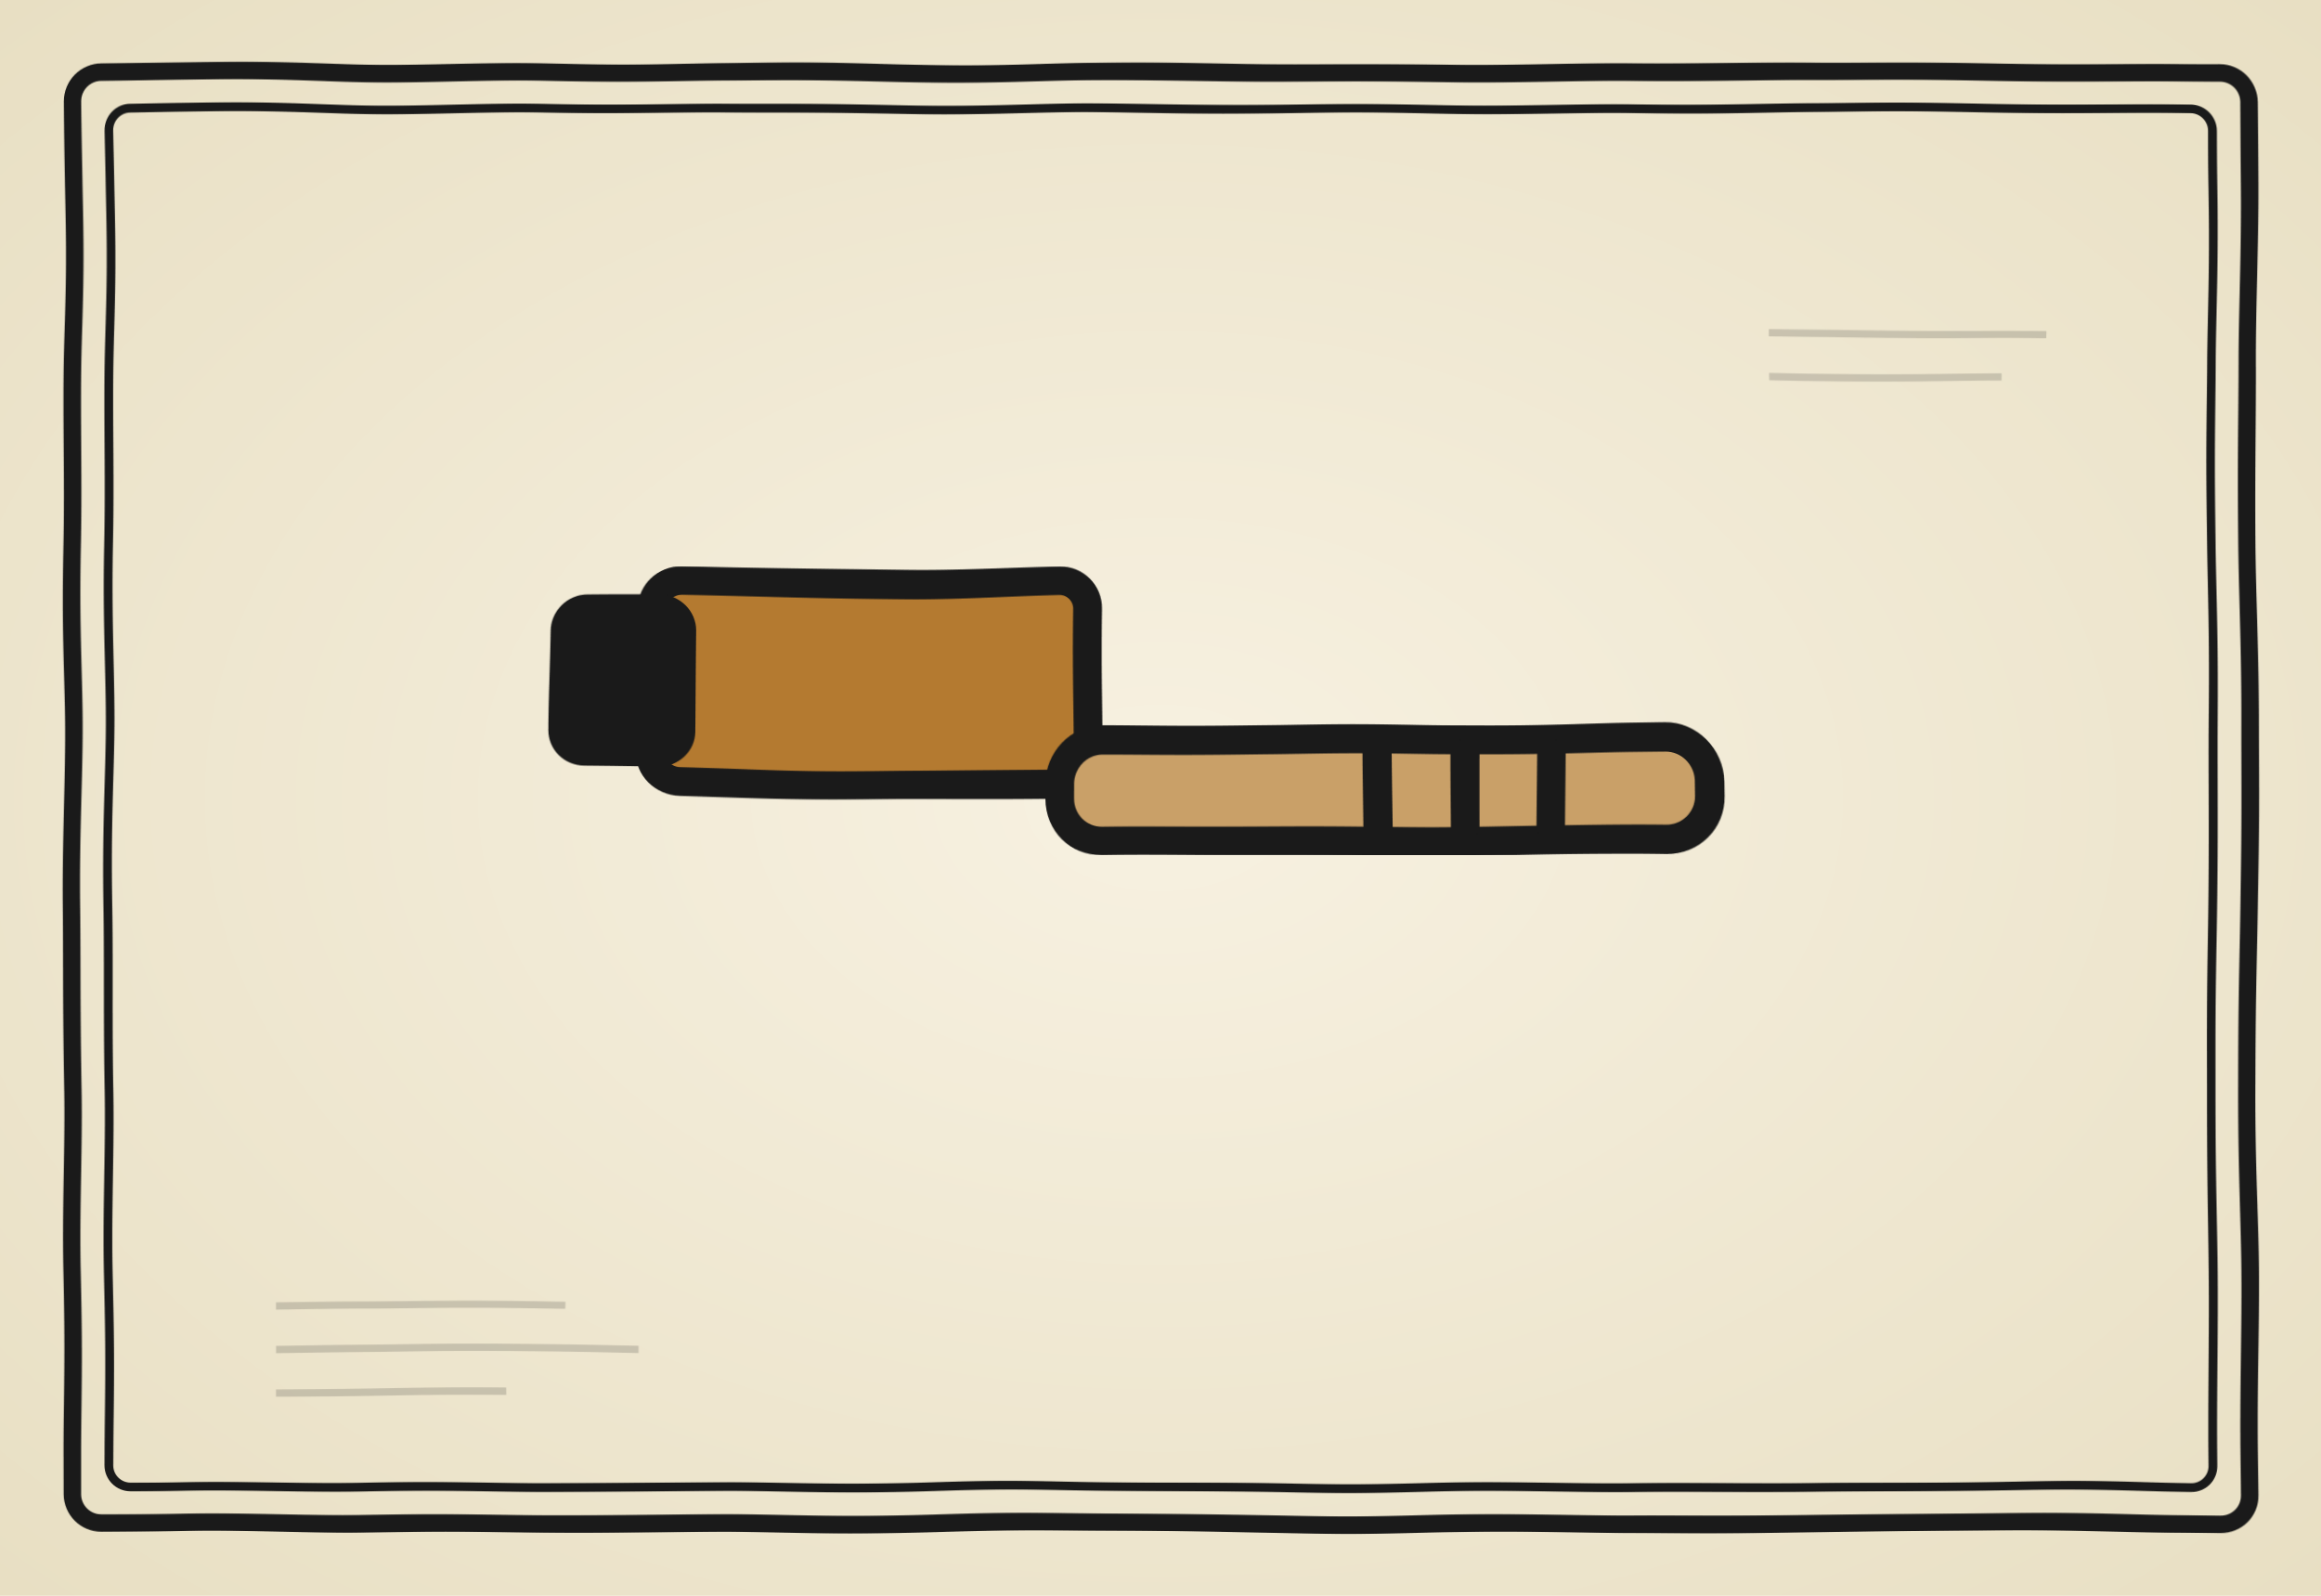
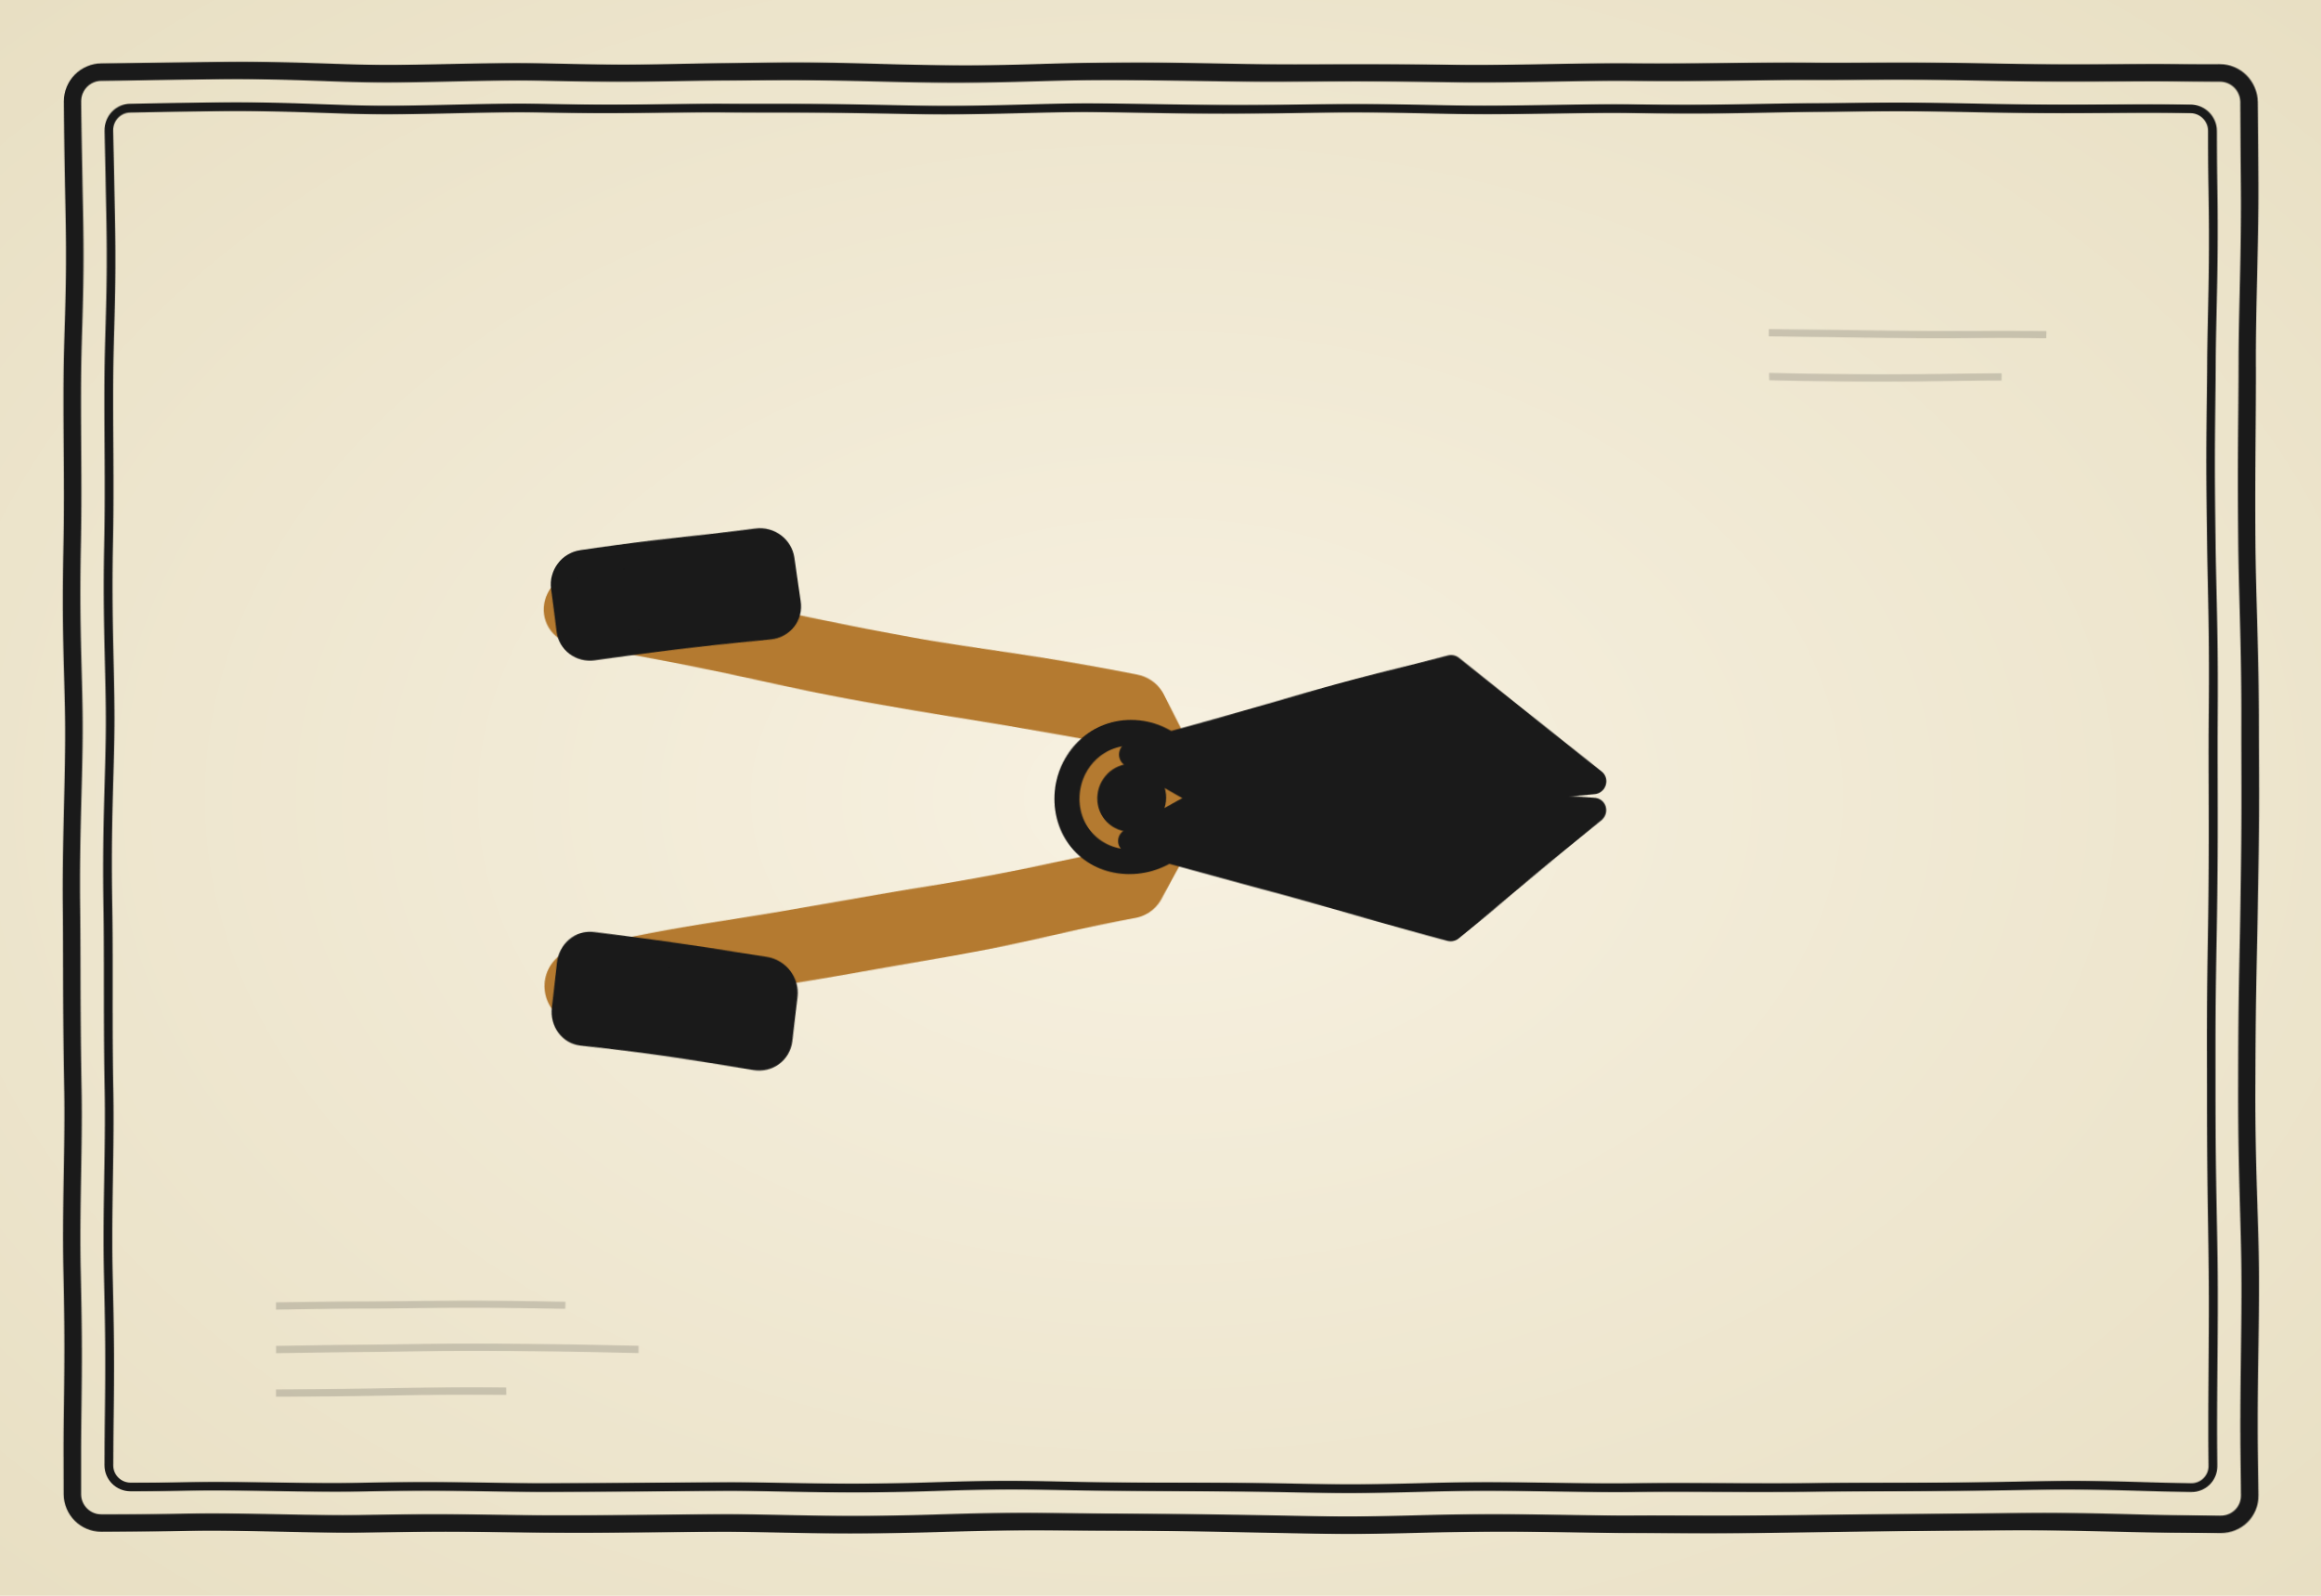
<svg xmlns="http://www.w3.org/2000/svg" viewBox="0 0 320 220" role="img" aria-label="der Bolzenschneider">
  <defs>
    <radialGradient id="paper" cx="50%" cy="50%" r="70%">
      <stop offset="0%" stop-color="#f7f1e1" />
      <stop offset="100%" stop-color="#e8dfc3" />
    </radialGradient>
    <filter id="sketch" x="-5%" y="-5%" width="110%" height="110%">
      <feTurbulence type="fractalNoise" baseFrequency="0.02" numOctaves="2" seed="539" />
      <feDisplacementMap in="SourceGraphic" scale="1.8" />
    </filter>
    <filter id="sketchLight" x="-5%" y="-5%" width="110%" height="110%">
      <feTurbulence type="fractalNoise" baseFrequency="0.04" numOctaves="1" seed="542" />
      <feDisplacementMap in="SourceGraphic" scale="1.1" />
    </filter>
  </defs>
  <rect width="320" height="220" fill="url(#paper)" />
  <g fill="none" stroke="#1a1a1a" stroke-linecap="round" stroke-linejoin="round" filter="url(#sketchLight)">
    <rect x="10" y="10" width="300" height="200" stroke-width="2.4" rx="4" />
    <rect x="15" y="15" width="290" height="190" stroke-width="1.2" rx="3" />
  </g>
  <g stroke="#1a1a1a" stroke-width="1" opacity="0.18" filter="url(#sketchLight)">
    <line x1="38" y1="180" x2="78" y2="180" />
    <line x1="38" y1="186" x2="88" y2="186" />
    <line x1="38" y1="192" x2="70" y2="192" />
    <line x1="244" y1="46" x2="282" y2="46" />
    <line x1="244" y1="52" x2="276" y2="52" />
  </g>
  <g filter="url(#sketch)">
-     <g stroke="#1a1a1a" stroke-width="4" stroke-linejoin="round" stroke-linecap="round" fill="#b47a30">
-       <rect x="90" y="80" width="60" height="28" rx="4" />
-       <rect x="78" y="84" width="16" height="20" rx="3" fill="#1a1a1a" />
-       <rect x="146" y="102" width="90" height="14" rx="6" fill="#c9a068" />
-       <line x1="190" y1="104" x2="190" y2="114" />
-       <line x1="202" y1="104" x2="202" y2="114" />
-       <line x1="214" y1="104" x2="214" y2="114" />
+     <g stroke="#1a1a1a" stroke-width="3.5" stroke-linejoin="round" stroke-linecap="round">
+       <path d="M 80 84 L 156 98 L 160 106" stroke-width="10" stroke="#b47a30" fill="none" />
+       <path d="M 80 136 L 156 122 L 160 114" stroke-width="10" stroke="#b47a30" fill="none" />
+       <rect x="78" y="76" width="30" height="12" rx="3" fill="#1a1a1a" transform="rotate(-8 92 82)" />
+       <rect x="78" y="132" width="30" height="12" rx="3" fill="#1a1a1a" transform="rotate(8 92 138)" />
+       <circle cx="156" cy="110" r="9" fill="#b47a30" />
+       <circle cx="156" cy="110" r="3" fill="#1a1a1a" />
+       <path d="M 156 104 L 200 92 L 220 108 L 170 112 Z" fill="#1a1a1a" />
+       <path d="M 156 116 L 200 128 L 220 112 L 170 108 Z" fill="#1a1a1a" />
    </g>
  </g>
</svg>
